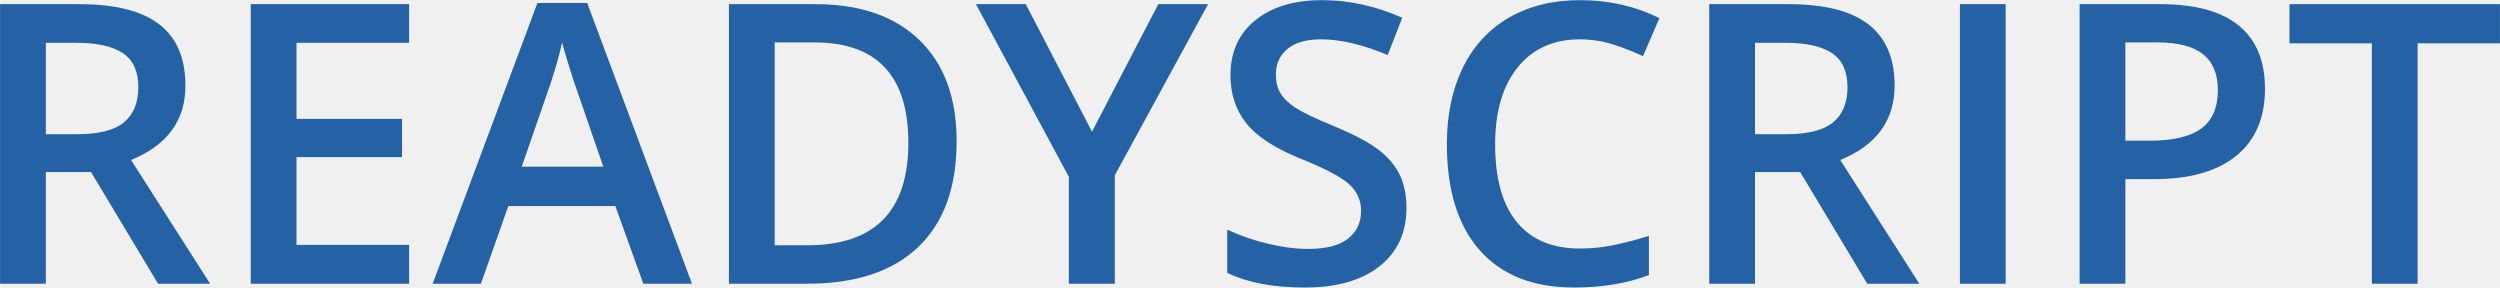
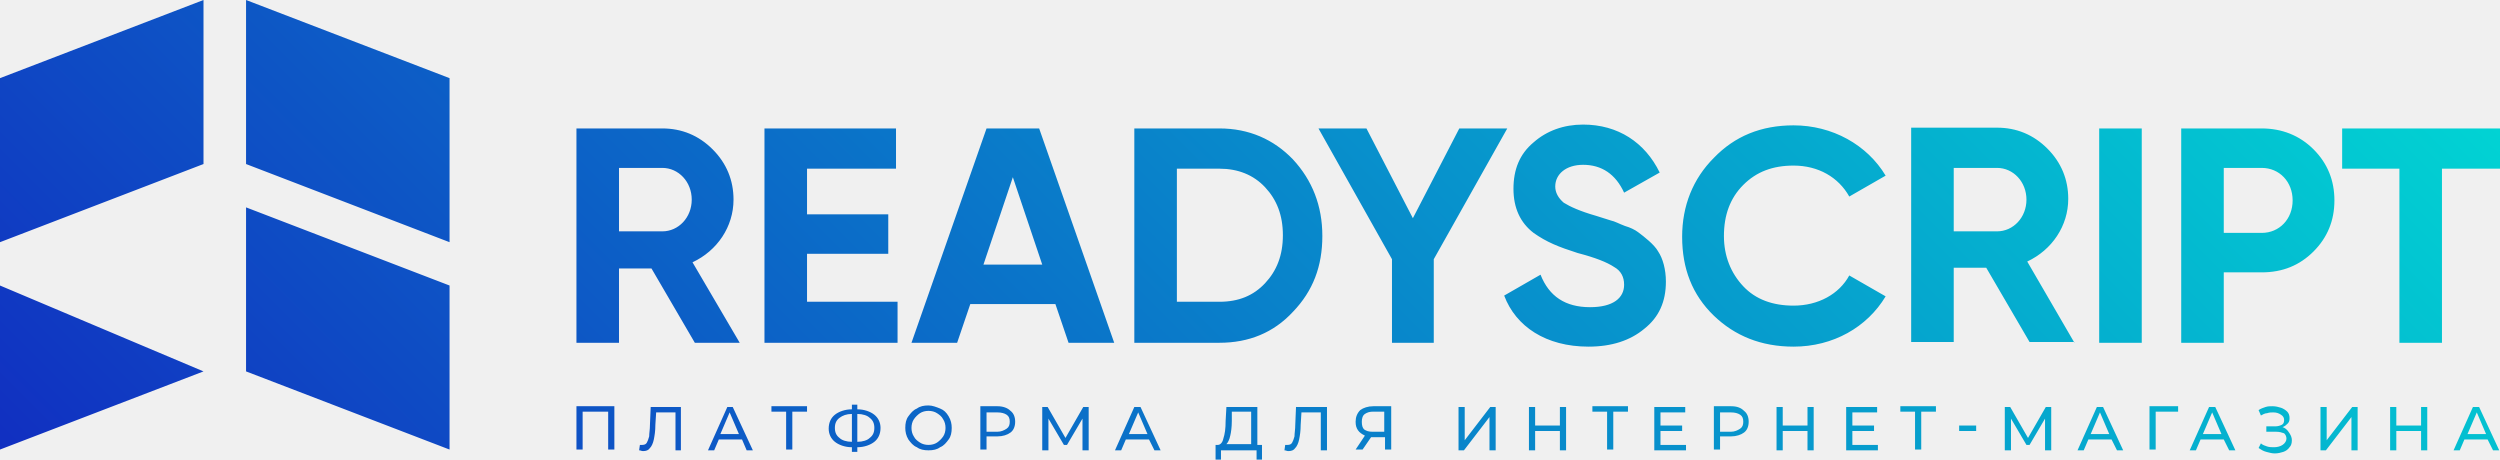
- <svg xmlns="http://www.w3.org/2000/svg" preserveAspectRatio="xMidYMid" width="242.594" height="27.906" viewBox="0 0 242.594 27.906">
-   <defs>
-     <style>
-       .cls-1 {
-         fill: #2462a5;
-         fill-rule: evenodd;
-       }
-     </style>
-   </defs>
-   <path d="M234.598,4.208 L234.598,27.531 L230.157,27.531 L230.157,4.208 L222.166,4.208 L222.166,0.404 L242.589,0.404 L242.589,4.208 L234.598,4.208 ZM209.065,17.382 L206.241,17.382 L206.241,27.531 L201.799,27.531 L201.799,0.404 L209.623,0.404 C213.017,0.404 215.560,1.097 217.251,2.482 C218.942,3.868 219.788,5.909 219.788,8.605 C219.788,11.438 218.859,13.609 217.000,15.118 C215.142,16.627 212.497,17.382 209.065,17.382 ZM213.785,5.265 C212.831,4.499 211.345,4.115 209.325,4.115 L206.241,4.115 L206.241,13.652 L208.601,13.652 C210.880,13.652 212.553,13.256 213.618,12.465 C214.684,11.673 215.216,10.436 215.216,8.754 C215.216,7.195 214.739,6.032 213.785,5.265 ZM190.185,0.404 L194.626,0.404 L194.626,27.531 L190.185,27.531 L190.185,0.404 ZM181.191,27.531 L174.687,16.695 L170.301,16.695 L170.301,27.531 L165.860,27.531 L165.860,0.404 L173.535,0.404 C177.040,0.404 179.636,1.060 181.321,2.371 C183.005,3.682 183.848,5.661 183.848,8.308 C183.848,11.685 182.089,14.091 178.571,15.526 L186.245,27.531 L181.191,27.531 ZM179.277,8.457 C179.277,6.923 178.775,5.822 177.771,5.154 C176.768,4.486 175.256,4.152 173.237,4.152 L170.301,4.152 L170.301,13.021 L173.386,13.021 C175.455,13.021 176.954,12.638 177.883,11.871 C178.812,11.104 179.277,9.966 179.277,8.457 ZM156.522,4.310 C155.500,3.982 154.425,3.818 153.298,3.818 C150.745,3.818 148.738,4.721 147.277,6.527 C145.815,8.333 145.084,10.826 145.084,14.005 C145.084,17.332 145.787,19.849 147.193,21.556 C148.599,23.263 150.634,24.117 153.298,24.117 C154.450,24.117 155.565,24.003 156.643,23.774 C157.720,23.545 158.841,23.251 160.006,22.892 L160.006,26.696 C157.875,27.500 155.459,27.902 152.759,27.902 C148.782,27.902 145.728,26.699 143.597,24.293 C141.466,21.887 140.401,18.446 140.401,13.968 C140.401,11.147 140.918,8.679 141.953,6.564 C142.987,4.449 144.483,2.829 146.440,1.703 C148.398,0.577 150.696,0.014 153.335,0.014 C156.110,0.014 158.674,0.596 161.028,1.759 L159.430,5.451 C158.513,5.018 157.544,4.638 156.522,4.310 ZM125.720,10.461 C126.401,10.906 127.628,11.494 129.400,12.223 C131.394,13.052 132.856,13.825 133.785,14.543 C134.715,15.260 135.396,16.071 135.829,16.973 C136.263,17.876 136.480,18.940 136.480,20.165 C136.480,22.577 135.606,24.469 133.860,25.843 C132.113,27.216 129.703,27.902 126.631,27.902 C123.558,27.902 121.043,27.426 119.086,26.473 L119.086,22.280 C120.325,22.862 121.641,23.319 123.035,23.653 C124.429,23.987 125.726,24.154 126.928,24.154 C128.687,24.154 129.985,23.820 130.821,23.152 C131.658,22.484 132.076,21.587 132.076,20.462 C132.076,19.448 131.692,18.588 130.924,17.883 C130.155,17.177 128.570,16.343 126.166,15.378 C123.688,14.376 121.942,13.232 120.926,11.945 C119.910,10.659 119.402,9.113 119.402,7.306 C119.402,5.043 120.207,3.261 121.818,1.963 C123.428,0.664 125.590,0.014 128.303,0.014 C130.905,0.014 133.494,0.584 136.071,1.721 L134.659,5.340 C132.243,4.325 130.087,3.818 128.192,3.818 C126.755,3.818 125.665,4.131 124.921,4.755 C124.178,5.380 123.806,6.206 123.806,7.232 C123.806,7.937 123.955,8.540 124.252,9.041 C124.550,9.542 125.039,10.015 125.720,10.461 ZM108.178,27.531 L103.718,27.531 L103.718,17.159 L94.705,0.404 L99.537,0.404 L105.967,12.780 L112.396,0.404 L117.228,0.404 L108.178,17.010 L108.178,27.531 ZM78.333,27.531 L70.733,27.531 L70.733,0.404 L79.133,0.404 C83.456,0.404 86.820,1.567 89.223,3.892 C91.626,6.218 92.828,9.490 92.828,13.708 C92.828,18.186 91.583,21.609 89.093,23.978 C86.603,26.347 83.016,27.531 78.333,27.531 ZM79.021,4.115 L75.174,4.115 L75.174,23.802 L78.333,23.802 C84.875,23.802 88.145,20.487 88.145,13.856 C88.145,7.362 85.104,4.115 79.021,4.115 ZM59.713,19.998 L49.325,19.998 L46.668,27.531 L41.985,27.531 L52.150,0.293 L56.982,0.293 L67.146,27.531 L62.426,27.531 L59.713,19.998 ZM55.997,8.791 C55.811,8.296 55.554,7.517 55.225,6.453 C54.897,5.389 54.671,4.610 54.547,4.115 C54.213,5.636 53.723,7.300 53.079,9.106 L50.626,16.176 L58.543,16.176 L55.997,8.791 ZM24.331,0.404 L39.699,0.404 L39.699,4.152 L28.772,4.152 L28.772,11.537 L39.012,11.537 L39.012,15.248 L28.772,15.248 L28.772,23.764 L39.699,23.764 L39.699,27.531 L24.331,27.531 L24.331,0.404 ZM15.337,27.531 L8.833,16.695 L4.447,16.695 L4.447,27.531 L0.006,27.531 L0.006,0.404 L7.681,0.404 C11.186,0.404 13.782,1.060 15.467,2.371 C17.152,3.682 17.994,5.661 17.994,8.308 C17.994,11.685 16.235,14.091 12.717,15.526 L20.391,27.531 L15.337,27.531 ZM13.423,8.457 C13.423,6.923 12.921,5.822 11.918,5.154 C10.914,4.486 9.403,4.152 7.383,4.152 L4.447,4.152 L4.447,13.021 L7.532,13.021 C9.601,13.021 11.100,12.638 12.029,11.871 C12.958,11.104 13.423,9.966 13.423,8.457 Z" class="cls-1" />
+ <svg xmlns="http://www.w3.org/2000/svg" version="1.1" id="Слой_1" x="0px" y="0px" viewBox="0 0 323.1 59.4" style="enable-background:new 0 0 323.1 59.4;" xml:space="preserve">
+   <style type="text/css">
+ 	.st0{fill:#FFFFFF;}
+ 	.st1{clip-path:url(#SVGID_2_);fill:#FFFFFF;}
+ 	.st2{clip-path:url(#SVGID_4_);fill:#FFFFFF;}
+ 	.st3{fill:url(#SVGID_5_);}
+ 	.st4{clip-path:url(#SVGID_8_);fill:url(#SVGID_9_);}
+ 	.st5{clip-path:url(#SVGID_12_);fill:url(#SVGID_13_);}
+ 	.st6{fill:url(#SVGID_14_);}
+ </style>
+   <linearGradient id="SVGID_2_" gradientUnits="userSpaceOnUse" x1="68.771" y1="126.873" x2="251.071" y2="-55.427">
+     <stop offset="0" style="stop-color:#112FC1" />
+     <stop offset="1" style="stop-color:#01D3D3" />
+   </linearGradient>
+   <path style="fill:url(#SVGID_2_);" d="M58.1,10.1v21.2L31.8,21.2V0L58.1,10.1z M31.8,48l26.3,10.1V36.9L31.8,26.8V48z M0,58.1  L26.3,48l0,0L0,36.9V58.1z M0,31.3l26.3-10.1V0L0,10.1V31.3z M95.6,44.3l-6.1-10.4c3.2-1.5,5.3-4.6,5.3-8.1c0-2.5-0.9-4.7-2.7-6.5  c-1.8-1.8-4-2.7-6.5-2.7H74.5v27.7H80v-9.6h4.2l5.6,9.6H95.6z M85.6,21.7c2.1,0,3.8,1.8,3.8,4.1c0,2.3-1.7,4.1-3.8,4.1H80v-8.2H85.6  z M104.3,32.8h10.5v-5.1h-10.5v-5.9h11.5v-5.2H98.8v27.7H116V39h-11.7V32.8z M144,44.3l-9.7-27.7h-6.8l-9.7,27.7h5.9l1.7-5h11l1.7,5  H144z M130.9,22.9l3.8,11.3h-7.6L130.9,22.9z M146.6,16.6v27.7h11c3.8,0,7-1.3,9.5-4c2.6-2.7,3.8-5.9,3.8-9.8c0-3.9-1.3-7.2-3.8-9.9  c-2.5-2.6-5.7-4-9.5-4H146.6z M152.1,39V21.8h5.5c2.4,0,4.4,0.8,5.9,2.4c1.5,1.6,2.3,3.6,2.3,6.2c0,2.6-0.8,4.6-2.3,6.2  c-1.5,1.6-3.4,2.4-5.9,2.4H152.1z M188.6,16.6l-6,11.6l-6-11.6h-6.2l9.5,16.9v10.8h5.4V33.5l9.5-16.9H188.6z M205.3,44.8  c3,0,5.4-0.8,7.2-2.3c1.9-1.5,2.8-3.5,2.8-6.1c0-1.6-0.4-3-1-3.9c-0.5-0.9-1.8-1.9-2.6-2.5c-0.4-0.3-1-0.6-1.7-0.8  c-0.8-0.3-1.3-0.6-1.8-0.7l-1.9-0.6c-2.1-0.6-3.4-1.2-4.2-1.7c-0.7-0.6-1.1-1.3-1.1-2.1c0-1.6,1.4-2.8,3.6-2.8  c2.4,0,4.2,1.2,5.3,3.6l4.6-2.6c-1.9-3.9-5.4-6.2-9.9-6.2c-2.5,0-4.7,0.8-6.4,2.3c-1.8,1.5-2.6,3.5-2.6,6c0,2.5,0.9,4.4,2.6,5.7  c1.7,1.2,3.2,1.8,5.7,2.6c2.3,0.6,3.8,1.2,4.7,1.8c0.9,0.5,1.3,1.3,1.3,2.3c0,1.7-1.4,2.9-4.4,2.9c-3.2,0-5.3-1.4-6.4-4.2l-4.7,2.7  C195.9,42.2,199.8,44.8,205.3,44.8z M231.8,44.8c5.1,0,9.5-2.5,11.9-6.5l-4.7-2.7c-1.3,2.4-4,3.9-7.2,3.9c-2.7,0-4.9-0.8-6.5-2.5  c-1.6-1.7-2.5-3.9-2.5-6.5c0-2.7,0.8-4.9,2.5-6.6c1.7-1.7,3.8-2.5,6.5-2.5c3.2,0,5.8,1.5,7.2,4l4.7-2.7c-2.4-4-6.9-6.5-11.9-6.5  c-4.2,0-7.6,1.4-10.3,4.2c-2.7,2.7-4.1,6.2-4.1,10.2c0,4.1,1.3,7.5,4.1,10.2C224.2,43.4,227.6,44.8,231.8,44.8z M268.1,44.3  L262,33.8c3.2-1.5,5.3-4.6,5.3-8.1c0-2.5-0.9-4.7-2.7-6.5s-4-2.7-6.5-2.7h-11.1v27.7h5.5v-9.6h4.2l5.6,9.6H268.1z M258.1,21.7  c2.1,0,3.8,1.8,3.8,4.1c0,2.3-1.7,4.1-3.8,4.1h-5.6v-8.2H258.1z M271.3,44.3h5.5V16.6h-5.5V44.3z M281.9,16.6v27.7h5.5v-9.1h4.9  c2.7,0,4.9-0.9,6.7-2.7c1.8-1.8,2.7-4,2.7-6.6s-0.9-4.8-2.7-6.6c-1.8-1.8-4.1-2.7-6.7-2.7H281.9z M287.4,30.1v-8.4h4.9  c2.3,0,4,1.8,4,4.2c0,2.4-1.7,4.2-4,4.2H287.4z M302.7,16.6v5.2h7.4v22.5h5.5V21.8h7.5v-5.2H302.7z M74.5,52.5v5.6h0.8v-4.9h3.3v4.9  h0.8v-5.6H74.5z M84.1,52.5L84,54.9c0,0.6-0.1,1.1-0.1,1.5c-0.1,0.4-0.2,0.6-0.3,0.8c-0.1,0.2-0.3,0.3-0.6,0.3c-0.1,0-0.2,0-0.3,0  l-0.1,0.7c0.2,0,0.3,0.1,0.5,0.1c0.4,0,0.7-0.1,0.9-0.4c0.2-0.2,0.4-0.6,0.5-1.1c0.1-0.5,0.2-1.1,0.2-1.9l0.1-1.6h2.5v4.9H88v-5.6  H84.1z M96.5,58.2h0.8l-2.6-5.6H94l-2.5,5.6h0.8l0.6-1.4h3L96.5,58.2z M93.1,56.1l1.2-2.8l1.2,2.8H93.1z M104.3,52.5h-4.6v0.7h1.9  v4.9h0.8v-4.9h1.9V52.5z M113.8,55.3c0-0.7-0.3-1.3-0.8-1.7c-0.5-0.4-1.3-0.7-2.2-0.7v-0.6h-0.7v0.6c-0.9,0-1.7,0.3-2.2,0.7  c-0.5,0.4-0.8,1-0.8,1.8c0,0.7,0.3,1.3,0.8,1.7c0.5,0.4,1.3,0.7,2.2,0.7v0.6h0.7v-0.6c0.9,0,1.7-0.3,2.2-0.7  C113.5,56.7,113.8,56.1,113.8,55.3z M107.9,55.3c0-0.6,0.2-1,0.6-1.3c0.4-0.3,0.9-0.5,1.6-0.5v3.6c-0.7,0-1.3-0.2-1.6-0.5  C108.1,56.3,107.9,55.9,107.9,55.3z M110.8,57.1v-3.6c0.7,0,1.3,0.2,1.6,0.5c0.4,0.3,0.6,0.7,0.6,1.3c0,0.6-0.2,1-0.6,1.3  C112.1,56.9,111.5,57.1,110.8,57.1z M120,58.2c0.6,0,1.1-0.1,1.5-0.4c0.5-0.2,0.8-0.6,1.1-1c0.3-0.4,0.4-0.9,0.4-1.5  c0-0.5-0.1-1-0.4-1.5s-0.6-0.8-1.1-1c-0.5-0.2-1-0.4-1.5-0.4c-0.6,0-1.1,0.1-1.5,0.4c-0.5,0.2-0.8,0.6-1.1,1  c-0.3,0.4-0.4,0.9-0.4,1.5c0,0.5,0.1,1,0.4,1.5c0.3,0.4,0.6,0.8,1.1,1C118.9,58.1,119.4,58.2,120,58.2z M120,57.5  c-0.4,0-0.8-0.1-1.1-0.3c-0.3-0.2-0.6-0.4-0.8-0.8c-0.2-0.3-0.3-0.7-0.3-1.1c0-0.4,0.1-0.8,0.3-1.1c0.2-0.3,0.5-0.6,0.8-0.8  c0.3-0.2,0.7-0.3,1.1-0.3c0.4,0,0.8,0.1,1.1,0.3c0.3,0.2,0.6,0.4,0.8,0.8c0.2,0.3,0.3,0.7,0.3,1.1c0,0.4-0.1,0.8-0.3,1.1  c-0.2,0.3-0.5,0.6-0.8,0.8C120.8,57.4,120.4,57.5,120,57.5z M128.9,52.5h-2.2v5.6h0.8v-1.7h1.4c0.7,0,1.3-0.2,1.7-0.5  c0.4-0.3,0.6-0.8,0.6-1.4c0-0.6-0.2-1.1-0.6-1.4C130.2,52.7,129.6,52.5,128.9,52.5z M128.9,55.8h-1.4v-2.5h1.4  c0.5,0,0.9,0.1,1.2,0.3c0.3,0.2,0.4,0.5,0.4,0.9c0,0.4-0.1,0.7-0.4,0.9C129.8,55.6,129.4,55.8,128.9,55.8z M140.7,58.2l0-5.6h-0.7  l-2.3,4l-2.3-4h-0.7v5.6h0.8v-4.1l2,3.4h0.4l2-3.4l0,4.1H140.7z M149.2,58.2h0.8l-2.6-5.6h-0.8l-2.5,5.6h0.8l0.6-1.4h3L149.2,58.2z   M145.9,56.1l1.2-2.8l1.2,2.8H145.9z M162.5,57.5v-4.9h-4l-0.1,1.8c0,1-0.1,1.7-0.3,2.3c-0.1,0.5-0.4,0.8-0.7,0.8h-0.3l0,1.9h0.7  l0-1.2h4.6v1.2h0.7v-1.9H162.5z M159.2,54.4l0-1.2h2.5v4.2h-3.2c0.2-0.2,0.4-0.6,0.5-1.1C159.1,55.9,159.2,55.2,159.2,54.4z   M167.5,52.5l-0.1,2.4c0,0.6-0.1,1.1-0.1,1.5c-0.1,0.4-0.2,0.6-0.3,0.8c-0.1,0.2-0.3,0.3-0.6,0.3c-0.1,0-0.2,0-0.3,0l-0.1,0.7  c0.2,0,0.3,0.1,0.5,0.1c0.4,0,0.7-0.1,0.9-0.4c0.2-0.2,0.4-0.6,0.5-1.1c0.1-0.5,0.2-1.1,0.2-1.9l0.1-1.6h2.5v4.9h0.8v-5.6H167.5z   M177.5,52.5c-0.7,0-1.3,0.2-1.7,0.5c-0.4,0.4-0.6,0.9-0.6,1.5c0,0.5,0.1,0.8,0.3,1.1c0.2,0.3,0.5,0.5,0.9,0.7l-1.2,1.8h0.9l1.1-1.6  c0,0,0.1,0,0.2,0h1.6v1.6h0.8v-5.6H177.5z M176,54.5c0-0.4,0.1-0.8,0.4-1c0.3-0.2,0.6-0.3,1.1-0.3h1.4v2.6h-1.5  c-0.5,0-0.8-0.1-1.1-0.3C176.1,55.3,176,55,176,54.5z M188.5,58.2h0.7l3.3-4.3v4.3h0.8v-5.6h-0.7l-3.3,4.3v-4.3h-0.8V58.2z   M201.6,52.5V55h-3.2v-2.4h-0.8v5.6h0.8v-2.5h3.2v2.5h0.8v-5.6H201.6z M210.4,52.5h-4.6v0.7h1.9v4.9h0.8v-4.9h1.9V52.5z M214.6,57.5  v-1.8h2.8V55h-2.8v-1.7h3.2v-0.7h-4v5.6h4.1v-0.7H214.6z M223.7,52.5h-2.2v5.6h0.8v-1.7h1.4c0.7,0,1.3-0.2,1.7-0.5  c0.4-0.3,0.6-0.8,0.6-1.4c0-0.6-0.2-1.1-0.6-1.4C225,52.7,224.5,52.5,223.7,52.5z M223.7,55.8h-1.4v-2.5h1.4c0.5,0,0.9,0.1,1.2,0.3  c0.3,0.2,0.4,0.5,0.4,0.9c0,0.4-0.1,0.7-0.4,0.9C224.6,55.6,224.2,55.8,223.7,55.8z M233.6,52.5V55h-3.2v-2.4h-0.8v5.6h0.8v-2.5h3.2  v2.5h0.8v-5.6H233.6z M239.4,57.5v-1.8h2.8V55h-2.8v-1.7h3.2v-0.7h-4v5.6h4.1v-0.7H239.4z M250.2,52.5h-4.6v0.7h1.9v4.9h0.8v-4.9  h1.9V52.5z M253.2,55.7h2.2V55h-2.2V55.7z M265.1,58.2l0-5.6h-0.7l-2.3,4l-2.3-4h-0.7v5.6h0.8v-4.1l2,3.4h0.4l2-3.4l0,4.1H265.1z   M273.6,58.2h0.8l-2.6-5.6h-0.8l-2.5,5.6h0.8l0.6-1.4h3L273.6,58.2z M270.2,56.1l1.2-2.8l1.2,2.8H270.2z M281.5,52.5h-3.7v5.6h0.8  l0-4.9h2.9L281.5,52.5z M288.1,58.2h0.8l-2.6-5.6h-0.8l-2.5,5.6h0.8l0.6-1.4h3L288.1,58.2z M284.7,56.1l1.2-2.8l1.2,2.8H284.7z   M295,55.2c0.3-0.1,0.5-0.3,0.7-0.5c0.2-0.2,0.2-0.5,0.2-0.7c0-0.3-0.1-0.6-0.3-0.8c-0.2-0.2-0.5-0.4-0.8-0.5  c-0.3-0.1-0.7-0.2-1.1-0.2c-0.3,0-0.6,0-0.9,0.1c-0.3,0.1-0.6,0.2-0.9,0.4l0.3,0.7c0.2-0.1,0.5-0.3,0.8-0.3c0.3-0.1,0.5-0.1,0.8-0.1  c0.4,0,0.7,0.1,1,0.3c0.3,0.2,0.4,0.4,0.4,0.7c0,0.3-0.1,0.5-0.3,0.6c-0.2,0.1-0.5,0.2-0.8,0.2h-1.2v0.7h1.3c0.4,0,0.7,0.1,1,0.2  c0.2,0.2,0.3,0.4,0.3,0.7c0,0.3-0.2,0.6-0.5,0.8c-0.3,0.2-0.7,0.3-1.1,0.3c-0.3,0-0.6,0-0.9-0.1c-0.3-0.1-0.6-0.2-0.8-0.4l-0.3,0.6  c0.3,0.2,0.6,0.4,1,0.5c0.4,0.1,0.7,0.2,1.1,0.2c0.4,0,0.8-0.1,1.1-0.2s0.6-0.3,0.8-0.6c0.2-0.2,0.3-0.5,0.3-0.9  c0-0.3-0.1-0.6-0.3-0.9C295.6,55.5,295.3,55.3,295,55.2z M299.9,58.2h0.7l3.3-4.3v4.3h0.8v-5.6H304l-3.3,4.3v-4.3h-0.8V58.2z   M312.9,52.5V55h-3.2v-2.4h-0.8v5.6h0.8v-2.5h3.2v2.5h0.8v-5.6H312.9z M322.2,58.2h0.8l-2.6-5.6h-0.8l-2.5,5.6h0.8l0.6-1.4h3  L322.2,58.2z M318.9,56.1l1.2-2.8l1.2,2.8H318.9z" />
</svg>
